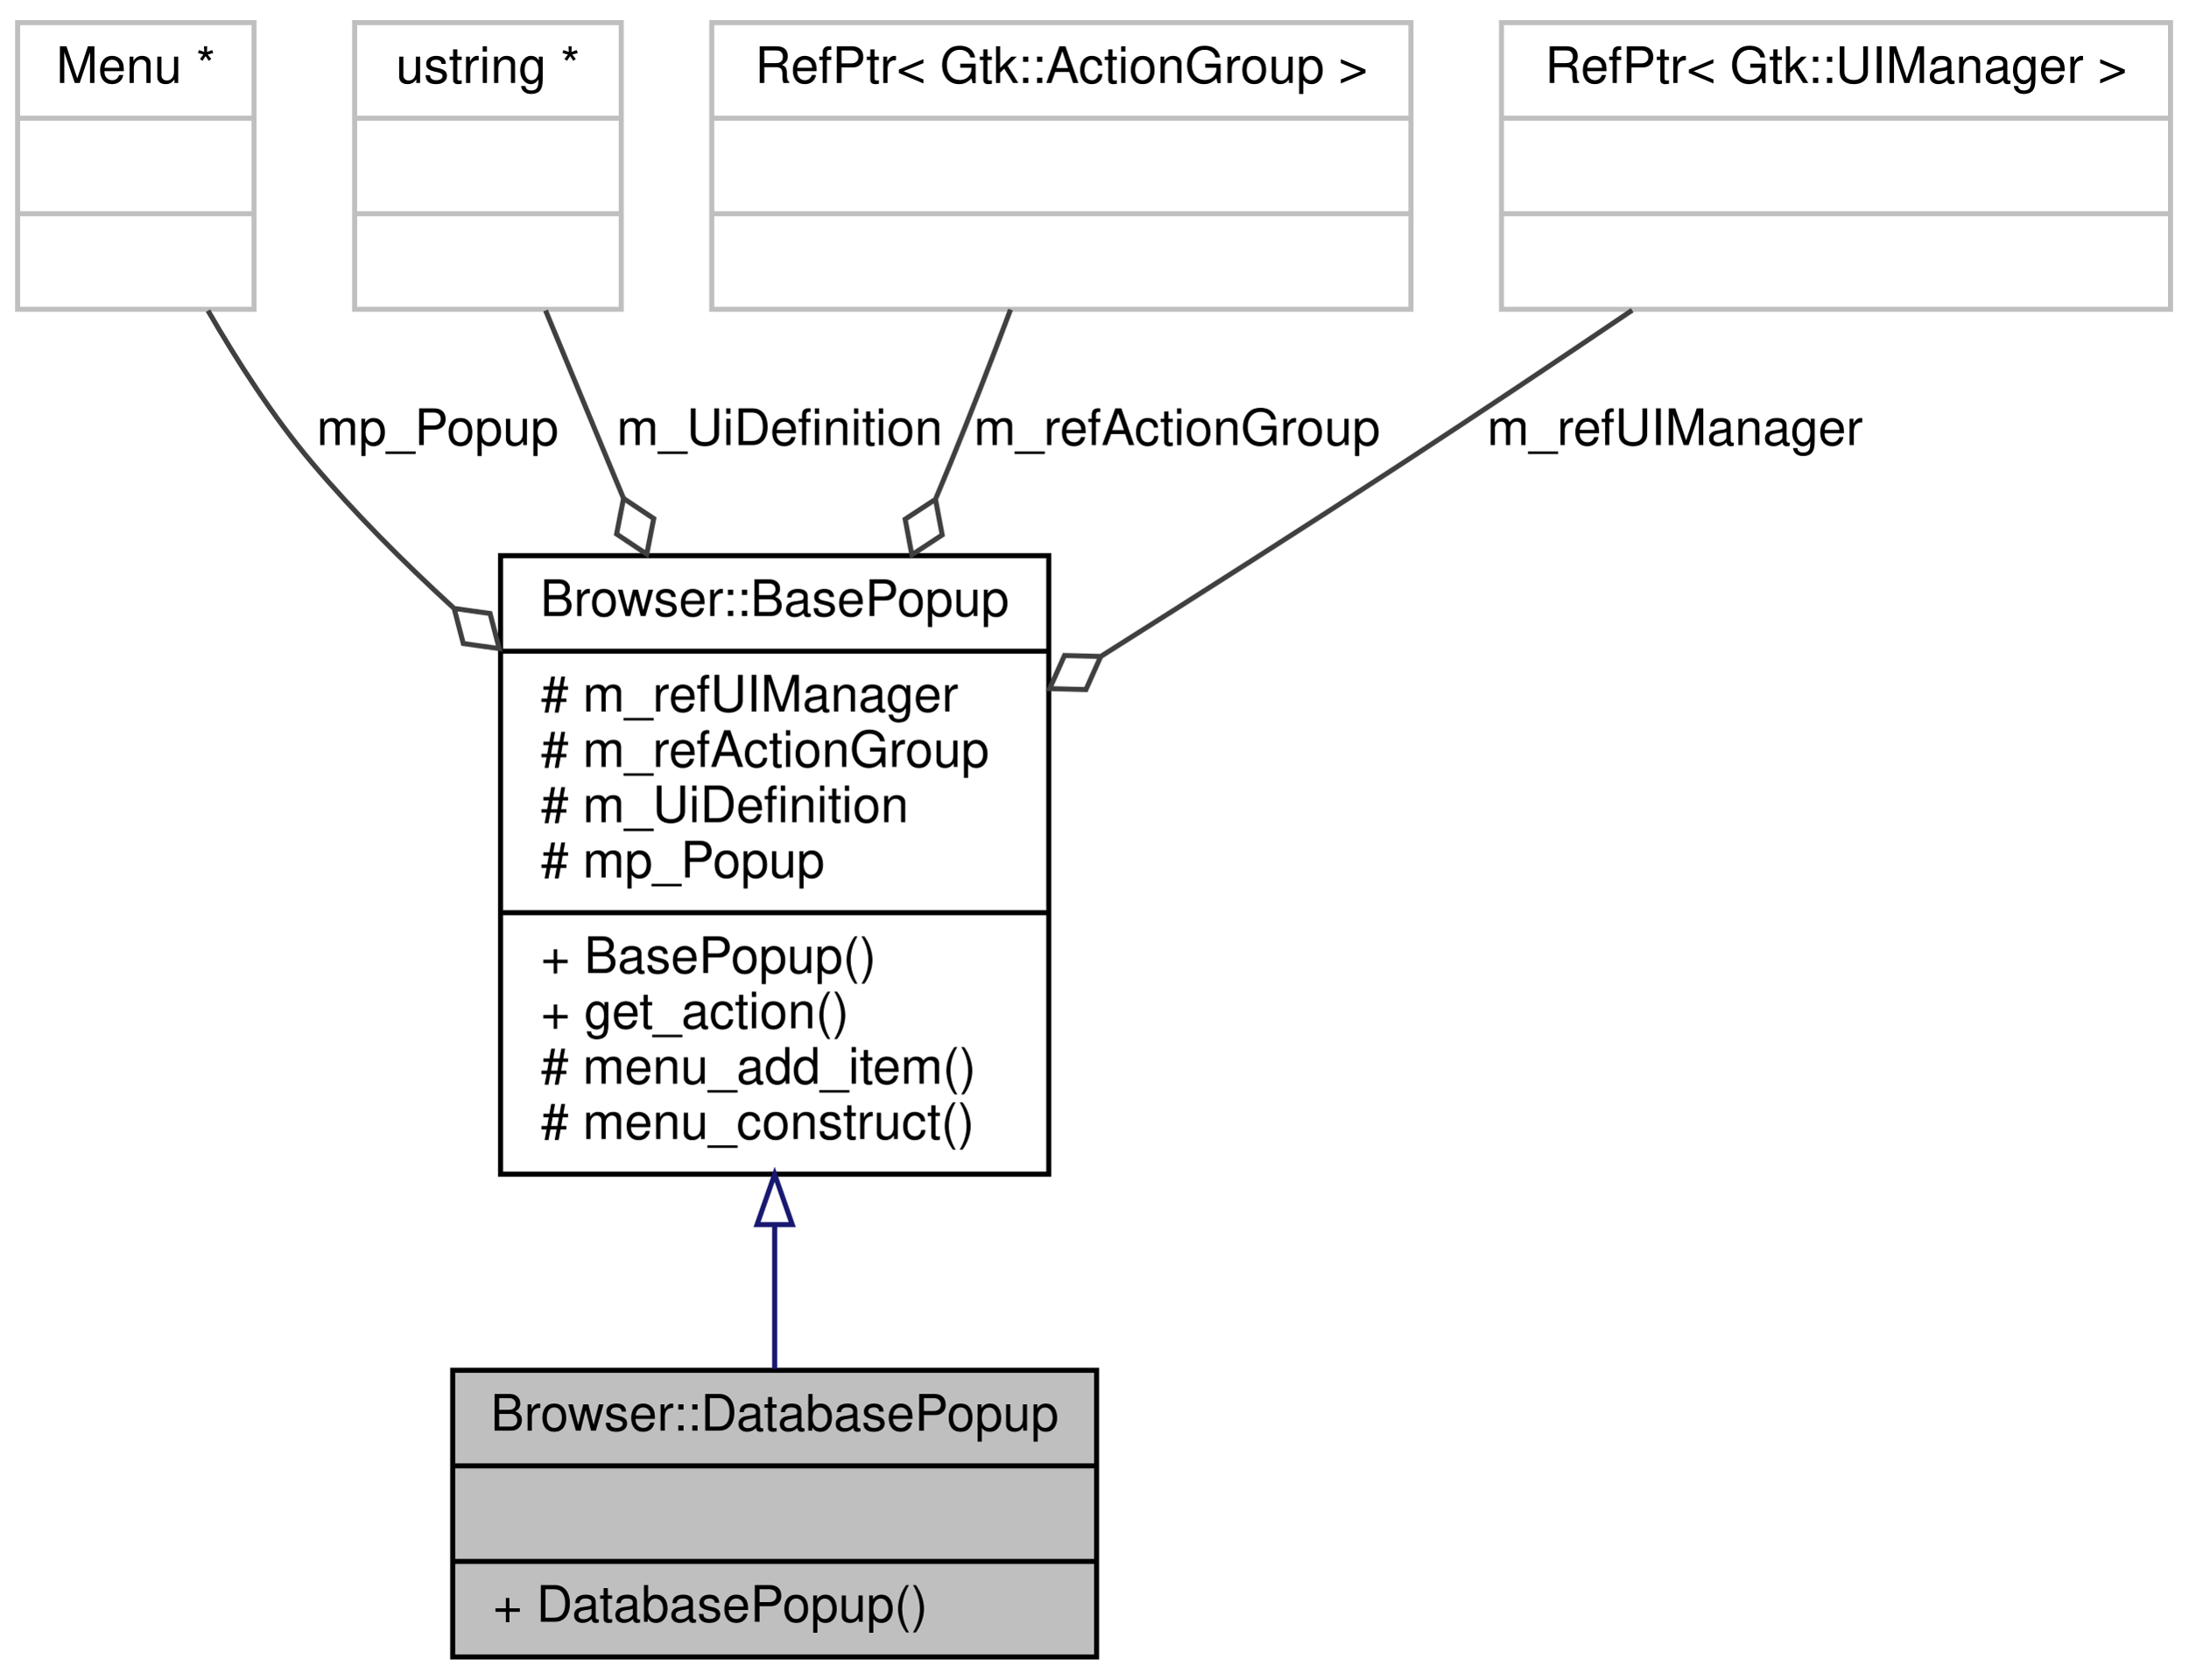
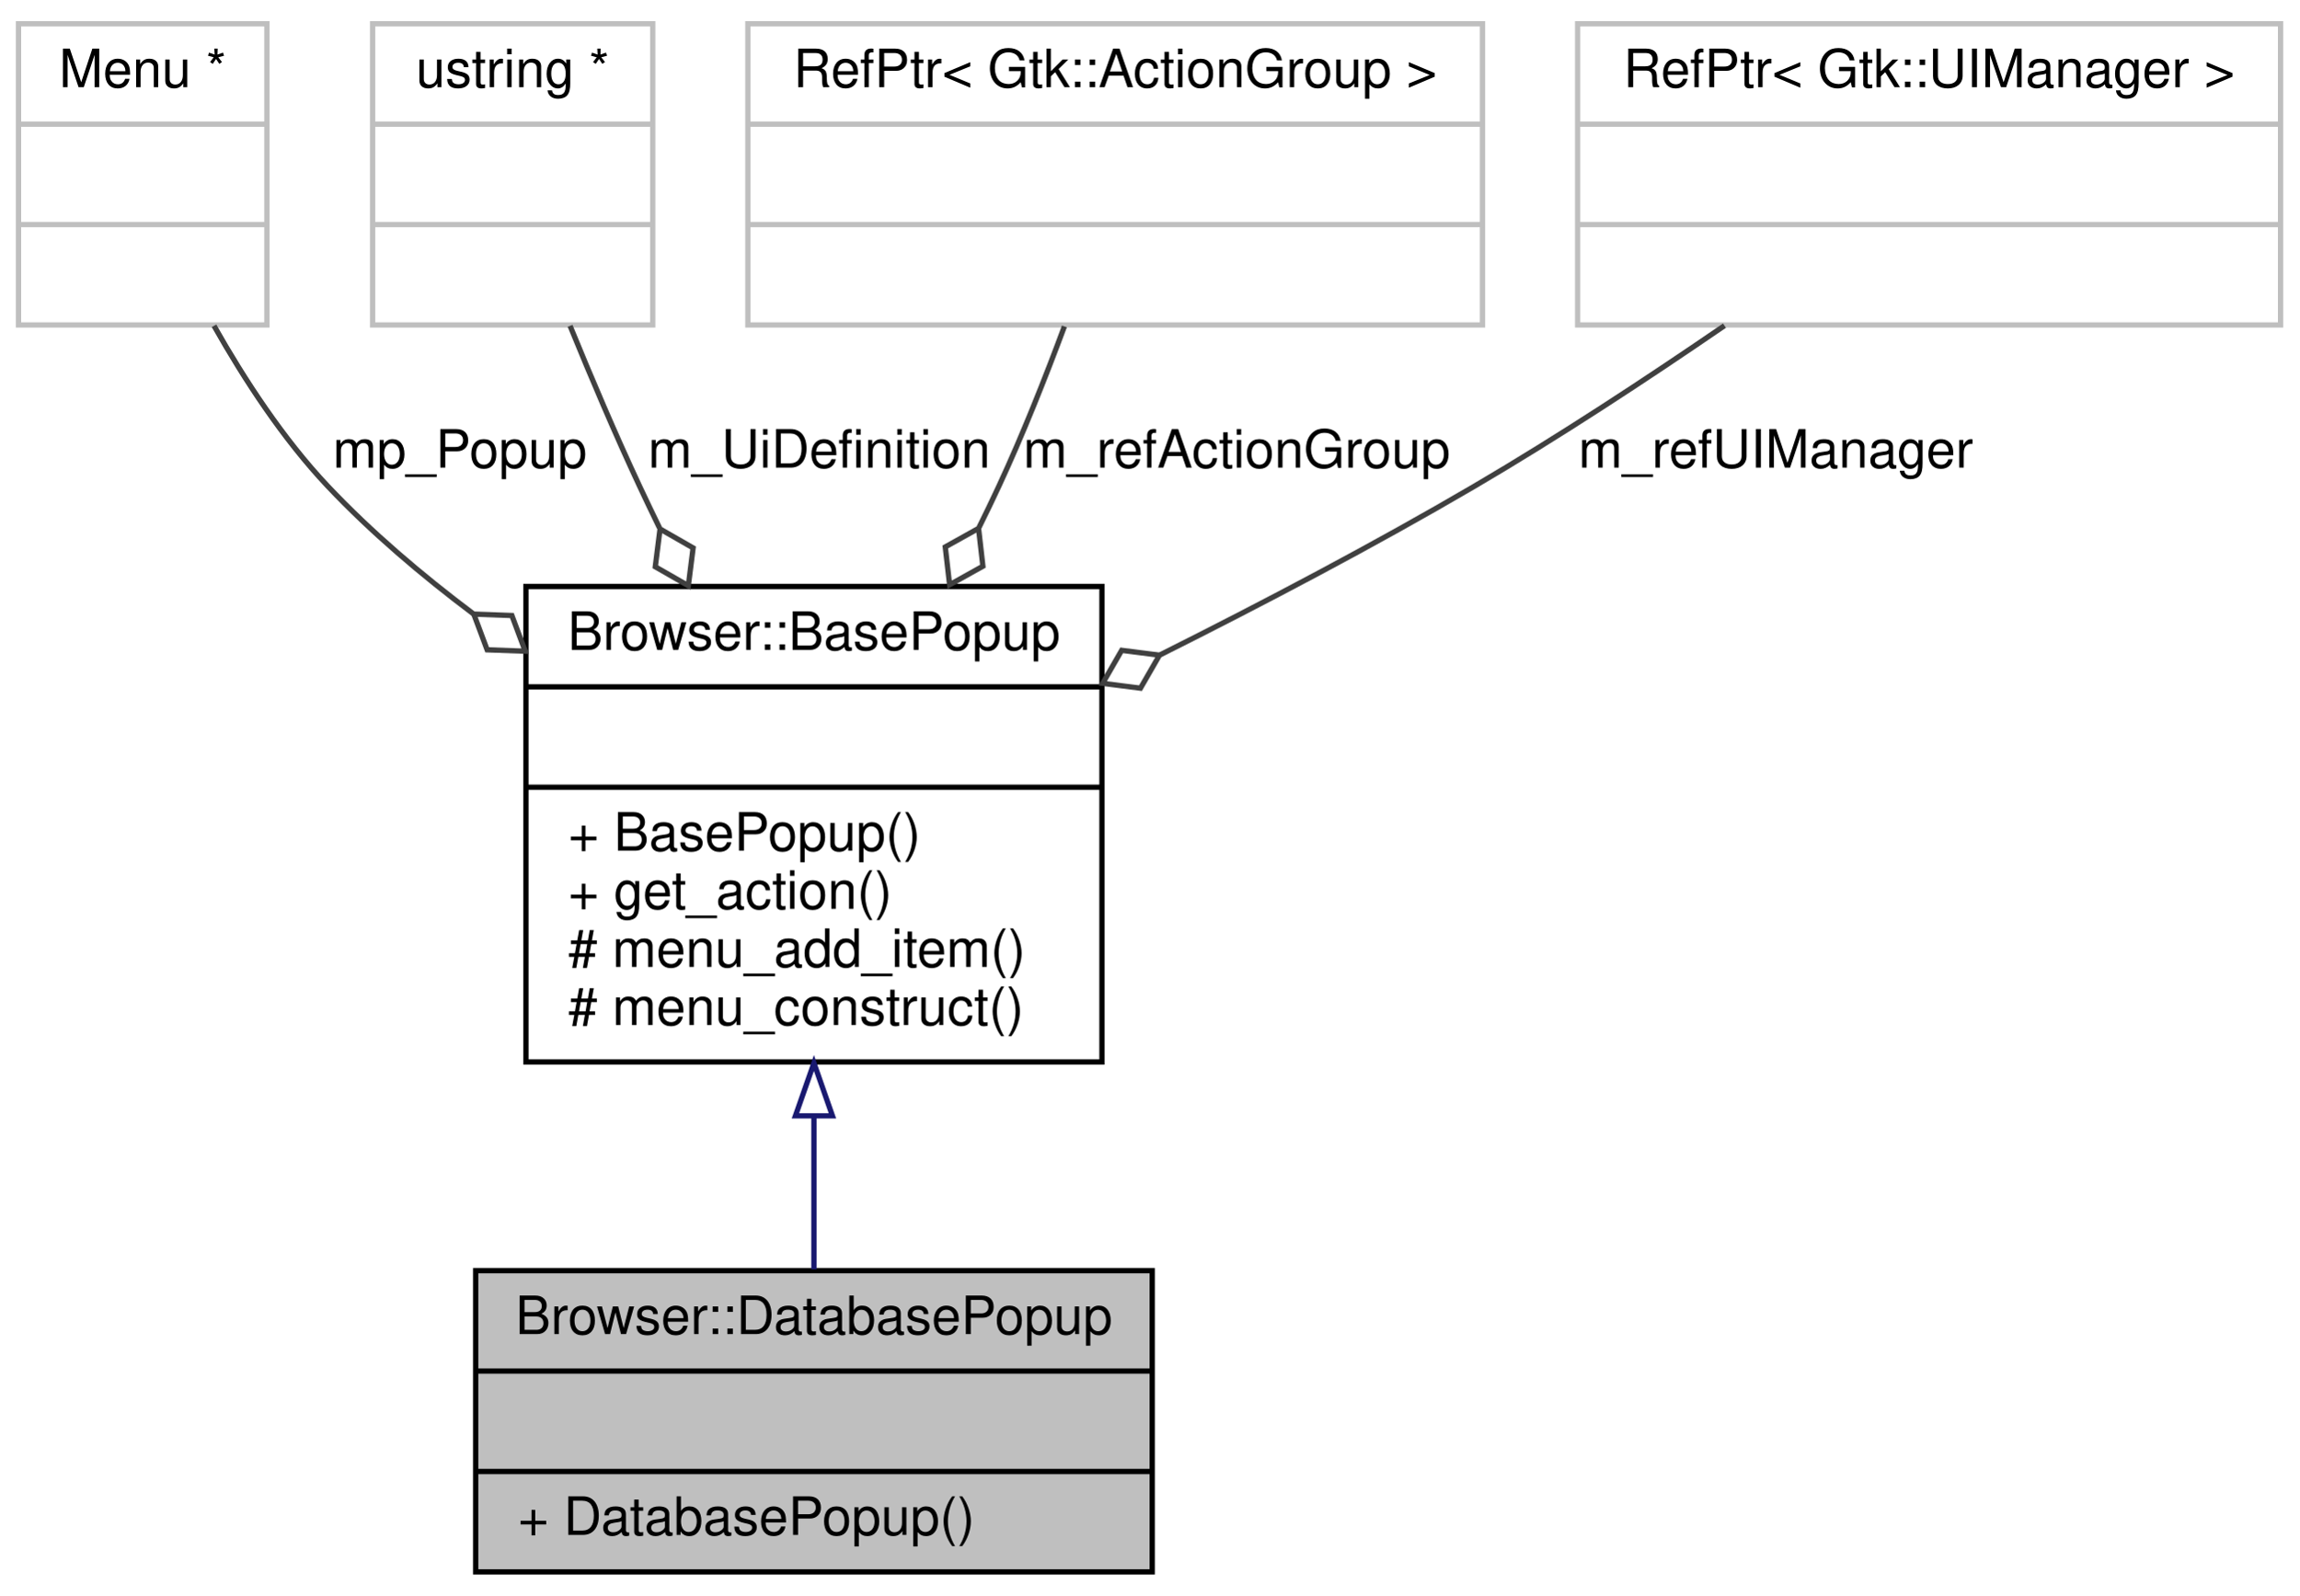
- <svg xmlns="http://www.w3.org/2000/svg" xmlns:xlink="http://www.w3.org/1999/xlink" width="435pt" height="334pt" viewBox="0.00 0.00 435.00 334.00">
-   <g id="graph1" class="graph" transform="scale(1 1) rotate(0) translate(4 330)">
-     <polygon fill="white" stroke="white" points="-4,5 -4,-330 432,-330 432,5 -4,5" />
+ <svg xmlns="http://www.w3.org/2000/svg" xmlns:xlink="http://www.w3.org/1999/xlink" width="435pt" height="302pt" viewBox="0.00 0.00 435.00 302.00">
+   <g id="graph1" class="graph" transform="scale(1 1) rotate(0) translate(4 298)">
+     <polygon fill="white" stroke="white" points="-4,5 -4,-298 432,-298 432,5 -4,5" />
    <g id="node1" class="node">
      <polygon fill="#bfbfbf" stroke="black" points="86,-0.5 86,-57.5 214,-57.5 214,-0.5 86,-0.5" />
      <text text-anchor="middle" x="150" y="-45.5" font-family="Helvetica,sans-Serif" font-size="10.00">Browser::DatabasePopup</text>
      <polyline fill="none" stroke="black" points="86,-38.5 214,-38.5 " />
      <text text-anchor="middle" x="150" y="-26.5" font-family="Helvetica,sans-Serif" font-size="10.00"> </text>
      <polyline fill="none" stroke="black" points="86,-19.5 214,-19.5 " />
      <text text-anchor="start" x="94" y="-7.5" font-family="Helvetica,sans-Serif" font-size="10.00">+ DatabasePopup()</text>
    </g>
    <g id="node2" class="node">
      <a xlink:href="classBrowser_1_1BasePopup.html" target="_top" xlink:title="A Baseclass for Widgets that want to implement easily popup widgets.">
-         <polygon fill="white" stroke="black" points="95.5,-96.5 95.5,-219.5 204.5,-219.5 204.5,-96.5 95.5,-96.5" />
-         <text text-anchor="middle" x="150" y="-207.5" font-family="Helvetica,sans-Serif" font-size="10.00">Browser::BasePopup</text>
-         <polyline fill="none" stroke="black" points="95.5,-200.5 204.5,-200.5 " />
-         <text text-anchor="start" x="103.5" y="-188.5" font-family="Helvetica,sans-Serif" font-size="10.00"># m_refUIManager</text>
-         <text text-anchor="start" x="103.5" y="-177.5" font-family="Helvetica,sans-Serif" font-size="10.00"># m_refActionGroup</text>
-         <text text-anchor="start" x="103.5" y="-166.5" font-family="Helvetica,sans-Serif" font-size="10.00"># m_UiDefinition</text>
-         <text text-anchor="start" x="103.5" y="-155.5" font-family="Helvetica,sans-Serif" font-size="10.00"># mp_Popup</text>
-         <polyline fill="none" stroke="black" points="95.5,-148.5 204.5,-148.5 " />
-         <text text-anchor="start" x="103.5" y="-136.5" font-family="Helvetica,sans-Serif" font-size="10.00">+ BasePopup()</text>
-         <text text-anchor="start" x="103.5" y="-125.5" font-family="Helvetica,sans-Serif" font-size="10.00">+ get_action()</text>
-         <text text-anchor="start" x="103.5" y="-114.5" font-family="Helvetica,sans-Serif" font-size="10.00"># menu_add_item()</text>
-         <text text-anchor="start" x="103.5" y="-103.5" font-family="Helvetica,sans-Serif" font-size="10.00"># menu_construct()</text>
+         <polygon fill="white" stroke="black" points="95.5,-97 95.5,-187 204.5,-187 204.5,-97 95.5,-97" />
+         <text text-anchor="middle" x="150" y="-175" font-family="Helvetica,sans-Serif" font-size="10.00">Browser::BasePopup</text>
+         <polyline fill="none" stroke="black" points="95.5,-168 204.5,-168 " />
+         <text text-anchor="middle" x="150" y="-156" font-family="Helvetica,sans-Serif" font-size="10.00"> </text>
+         <polyline fill="none" stroke="black" points="95.5,-149 204.5,-149 " />
+         <text text-anchor="start" x="103.5" y="-137" font-family="Helvetica,sans-Serif" font-size="10.00">+ BasePopup()</text>
+         <text text-anchor="start" x="103.5" y="-126" font-family="Helvetica,sans-Serif" font-size="10.00">+ get_action()</text>
+         <text text-anchor="start" x="103.5" y="-115" font-family="Helvetica,sans-Serif" font-size="10.00"># menu_add_item()</text>
+         <text text-anchor="start" x="103.5" y="-104" font-family="Helvetica,sans-Serif" font-size="10.00"># menu_construct()</text>
      </a>
    </g>
    <g id="edge2" class="edge">
-       <path fill="none" stroke="midnightblue" d="M150,-86.322C150,-76.212 150,-66.348 150,-57.773" />
-       <polygon fill="none" stroke="midnightblue" points="146.5,-86.476 150,-96.476 153.5,-86.476 146.5,-86.476" />
+       <path fill="none" stroke="midnightblue" d="M150,-86.809C150,-76.738 150,-66.61 150,-57.752" />
+       <polygon fill="none" stroke="midnightblue" points="146.5,-86.811 150,-96.811 153.5,-86.811 146.5,-86.811" />
    </g>
    <g id="node4" class="node">
-       <polygon fill="white" stroke="#bfbfbf" points="-0.5,-268.5 -0.5,-325.5 46.5,-325.5 46.5,-268.5 -0.5,-268.5" />
-       <text text-anchor="middle" x="23" y="-313.5" font-family="Helvetica,sans-Serif" font-size="10.00">Menu *</text>
-       <polyline fill="none" stroke="#bfbfbf" points="-0.5,-306.5 46.5,-306.5 " />
-       <text text-anchor="middle" x="23" y="-294.5" font-family="Helvetica,sans-Serif" font-size="10.00"> </text>
-       <polyline fill="none" stroke="#bfbfbf" points="-0.5,-287.5 46.5,-287.5 " />
-       <text text-anchor="middle" x="23" y="-275.5" font-family="Helvetica,sans-Serif" font-size="10.00"> </text>
+       <polygon fill="white" stroke="#bfbfbf" points="-0.5,-236.5 -0.5,-293.5 46.5,-293.5 46.5,-236.5 -0.5,-236.5" />
+       <text text-anchor="middle" x="23" y="-281.5" font-family="Helvetica,sans-Serif" font-size="10.00">Menu *</text>
+       <polyline fill="none" stroke="#bfbfbf" points="-0.5,-274.5 46.5,-274.5 " />
+       <text text-anchor="middle" x="23" y="-262.5" font-family="Helvetica,sans-Serif" font-size="10.00"> </text>
+       <polyline fill="none" stroke="#bfbfbf" points="-0.5,-255.5 46.5,-255.5 " />
+       <text text-anchor="middle" x="23" y="-243.5" font-family="Helvetica,sans-Serif" font-size="10.00"> </text>
    </g>
    <g id="edge4" class="edge">
-       <path fill="none" stroke="#404040" d="M37.348,-268.229C43.123,-258.227 50.253,-247.159 58,-238 66.432,-228.032 76.178,-218.257 86.106,-209.167" />
-       <polygon fill="none" stroke="#404040" points="86.283,-209.01 88.102,-202.031 95.242,-201.026 93.424,-208.004 86.283,-209.01" />
-       <text text-anchor="middle" x="83" y="-241.5" font-family="Helvetica,sans-Serif" font-size="10.00"> mp_Popup</text>
+       <path fill="none" stroke="#404040" d="M36.484,-236.346C42.253,-226.134 49.603,-214.894 58,-206 66.173,-197.343 75.728,-189.21 85.531,-181.848" />
+       <polygon fill="none" stroke="#404040" points="85.639,-181.77 88.167,-175.017 95.373,-174.753 92.845,-181.506 85.639,-181.77" />
+       <text text-anchor="middle" x="83" y="-209.5" font-family="Helvetica,sans-Serif" font-size="10.00"> mp_Popup</text>
    </g>
    <g id="node6" class="node">
-       <polygon fill="white" stroke="#bfbfbf" points="66.5,-268.5 66.5,-325.5 119.5,-325.5 119.5,-268.5 66.5,-268.5" />
-       <text text-anchor="middle" x="93" y="-313.5" font-family="Helvetica,sans-Serif" font-size="10.00">ustring *</text>
-       <polyline fill="none" stroke="#bfbfbf" points="66.5,-306.5 119.5,-306.5 " />
-       <text text-anchor="middle" x="93" y="-294.5" font-family="Helvetica,sans-Serif" font-size="10.00"> </text>
-       <polyline fill="none" stroke="#bfbfbf" points="66.5,-287.5 119.5,-287.5 " />
-       <text text-anchor="middle" x="93" y="-275.5" font-family="Helvetica,sans-Serif" font-size="10.00"> </text>
+       <polygon fill="white" stroke="#bfbfbf" points="66.5,-236.5 66.5,-293.5 119.5,-293.5 119.5,-236.5 66.5,-236.5" />
+       <text text-anchor="middle" x="93" y="-281.5" font-family="Helvetica,sans-Serif" font-size="10.00">ustring *</text>
+       <polyline fill="none" stroke="#bfbfbf" points="66.5,-274.5 119.5,-274.5 " />
+       <text text-anchor="middle" x="93" y="-262.5" font-family="Helvetica,sans-Serif" font-size="10.00"> </text>
+       <polyline fill="none" stroke="#bfbfbf" points="66.5,-255.5 119.5,-255.5 " />
+       <text text-anchor="middle" x="93" y="-243.5" font-family="Helvetica,sans-Serif" font-size="10.00"> </text>
    </g>
    <g id="edge6" class="edge">
-       <path fill="none" stroke="#404040" d="M104.456,-268.26C108.422,-258.672 112.9,-247.861 117,-238 117.958,-235.695 118.933,-233.352 119.918,-230.986" />
-       <polygon fill="none" stroke="#404040" points="119.961,-230.882 118.576,-223.806 124.576,-219.805 125.961,-226.882 119.961,-230.882" />
-       <text text-anchor="middle" x="151" y="-241.5" font-family="Helvetica,sans-Serif" font-size="10.00"> m_UiDefinition</text>
+       <path fill="none" stroke="#404040" d="M103.852,-236.34C107.805,-226.661 112.43,-215.773 117,-206 118.214,-203.405 119.478,-200.763 120.775,-198.103" />
+       <polygon fill="none" stroke="#404040" points="120.882,-197.889 119.979,-190.734 126.235,-187.149 127.138,-194.303 120.882,-197.889" />
+       <text text-anchor="middle" x="151" y="-209.5" font-family="Helvetica,sans-Serif" font-size="10.00"> m_UiDefinition</text>
    </g>
    <g id="node8" class="node">
-       <polygon fill="white" stroke="#bfbfbf" points="137.5,-268.5 137.5,-325.5 276.5,-325.5 276.5,-268.5 137.5,-268.5" />
-       <text text-anchor="middle" x="207" y="-313.5" font-family="Helvetica,sans-Serif" font-size="10.00">RefPtr&lt; Gtk::ActionGroup &gt;</text>
-       <polyline fill="none" stroke="#bfbfbf" points="137.5,-306.5 276.5,-306.5 " />
-       <text text-anchor="middle" x="207" y="-294.5" font-family="Helvetica,sans-Serif" font-size="10.00"> </text>
-       <polyline fill="none" stroke="#bfbfbf" points="137.5,-287.5 276.5,-287.5 " />
-       <text text-anchor="middle" x="207" y="-275.5" font-family="Helvetica,sans-Serif" font-size="10.00"> </text>
+       <polygon fill="white" stroke="#bfbfbf" points="137.5,-236.5 137.5,-293.5 276.5,-293.5 276.5,-236.5 137.5,-236.5" />
+       <text text-anchor="middle" x="207" y="-281.5" font-family="Helvetica,sans-Serif" font-size="10.00">RefPtr&lt; Gtk::ActionGroup &gt;</text>
+       <polyline fill="none" stroke="#bfbfbf" points="137.5,-274.5 276.5,-274.5 " />
+       <text text-anchor="middle" x="207" y="-262.5" font-family="Helvetica,sans-Serif" font-size="10.00"> </text>
+       <polyline fill="none" stroke="#bfbfbf" points="137.5,-255.5 276.5,-255.5 " />
+       <text text-anchor="middle" x="207" y="-243.5" font-family="Helvetica,sans-Serif" font-size="10.00"> </text>
    </g>
    <g id="edge8" class="edge">
-       <path fill="none" stroke="#404040" d="M196.897,-268.441C193.26,-258.77 189.051,-247.862 185,-238 184.043,-235.669 183.06,-233.304 182.06,-230.92" />
-       <polygon fill="none" stroke="#404040" points="181.973,-230.714 175.944,-226.757 177.279,-219.671 183.307,-223.628 181.973,-230.714" />
-       <text text-anchor="middle" x="230" y="-241.5" font-family="Helvetica,sans-Serif" font-size="10.00"> m_refActionGroup</text>
+       <path fill="none" stroke="#404040" d="M197.393,-236.224C193.799,-226.534 189.491,-215.67 185,-206 183.799,-203.415 182.535,-200.791 181.228,-198.156" />
+       <polygon fill="none" stroke="#404040" points="181.15,-198.002 174.851,-194.492 175.669,-187.327 181.968,-190.838 181.15,-198.002" />
+       <text text-anchor="middle" x="230" y="-209.5" font-family="Helvetica,sans-Serif" font-size="10.00"> m_refActionGroup</text>
    </g>
    <g id="node10" class="node">
-       <polygon fill="white" stroke="#bfbfbf" points="294.5,-268.5 294.5,-325.5 427.5,-325.5 427.5,-268.5 294.5,-268.5" />
-       <text text-anchor="middle" x="361" y="-313.5" font-family="Helvetica,sans-Serif" font-size="10.00">RefPtr&lt; Gtk::UIManager &gt;</text>
-       <polyline fill="none" stroke="#bfbfbf" points="294.5,-306.5 427.5,-306.5 " />
-       <text text-anchor="middle" x="361" y="-294.5" font-family="Helvetica,sans-Serif" font-size="10.00"> </text>
-       <polyline fill="none" stroke="#bfbfbf" points="294.5,-287.5 427.5,-287.5 " />
-       <text text-anchor="middle" x="361" y="-275.5" font-family="Helvetica,sans-Serif" font-size="10.00"> </text>
+       <polygon fill="white" stroke="#bfbfbf" points="294.5,-236.5 294.5,-293.5 427.5,-293.5 427.5,-236.5 294.5,-236.5" />
+       <text text-anchor="middle" x="361" y="-281.5" font-family="Helvetica,sans-Serif" font-size="10.00">RefPtr&lt; Gtk::UIManager &gt;</text>
+       <polyline fill="none" stroke="#bfbfbf" points="294.5,-274.5 427.5,-274.5 " />
+       <text text-anchor="middle" x="361" y="-262.5" font-family="Helvetica,sans-Serif" font-size="10.00"> </text>
+       <polyline fill="none" stroke="#bfbfbf" points="294.5,-255.5 427.5,-255.5 " />
+       <text text-anchor="middle" x="361" y="-243.5" font-family="Helvetica,sans-Serif" font-size="10.00"> </text>
    </g>
    <g id="edge10" class="edge">
-       <path fill="none" stroke="#404040" d="M320.48,-268.312C306.171,-258.63 289.928,-247.748 275,-238 255.595,-225.329 234.332,-211.77 214.934,-199.526" />
-       <polygon fill="none" stroke="#404040" points="214.831,-199.461 207.622,-199.647 204.678,-193.064 211.886,-192.878 214.831,-199.461" />
-       <text text-anchor="middle" x="329" y="-241.5" font-family="Helvetica,sans-Serif" font-size="10.00"> m_refUIManager</text>
+       <path fill="none" stroke="#404040" d="M322.284,-236.369C307.72,-226.382 290.848,-215.288 275,-206 256.071,-194.907 234.946,-183.802 215.529,-174.074" />
+       <polygon fill="none" stroke="#404040" points="215.383,-174.002 208.231,-174.919 204.634,-168.669 211.786,-167.752 215.383,-174.002" />
+       <text text-anchor="middle" x="332" y="-209.5" font-family="Helvetica,sans-Serif" font-size="10.00"> m_refUIManager</text>
    </g>
  </g>
</svg>
